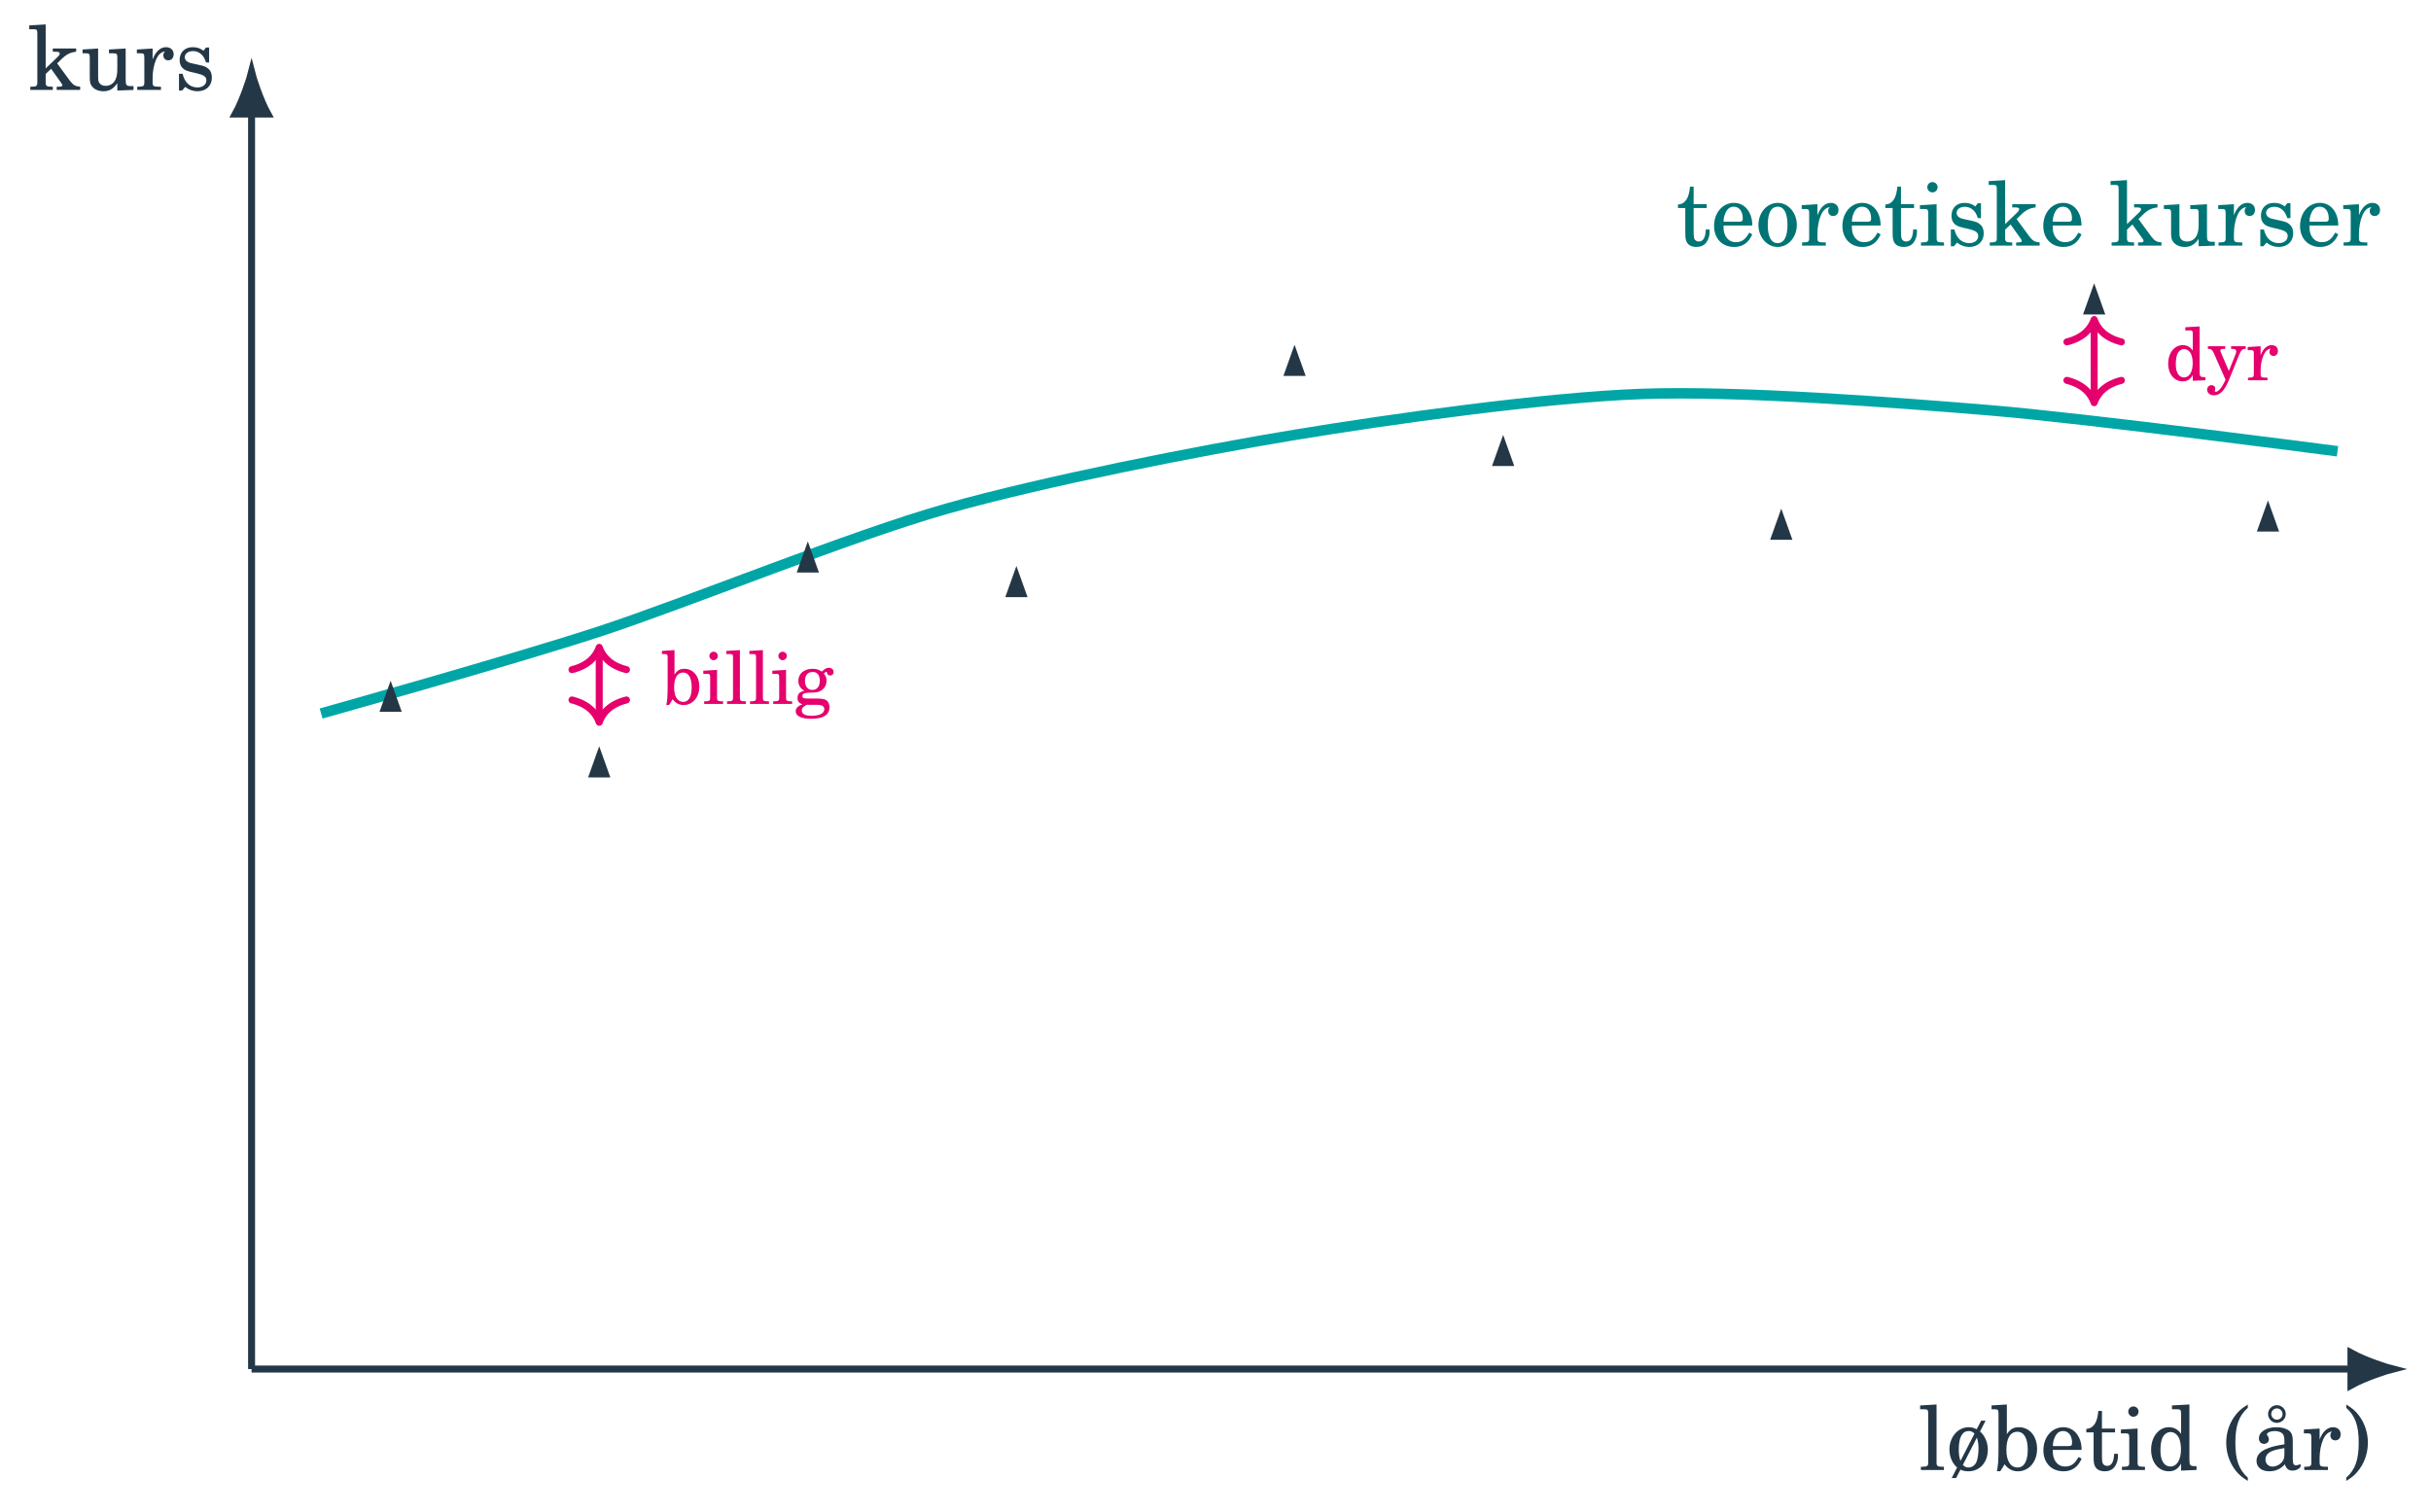
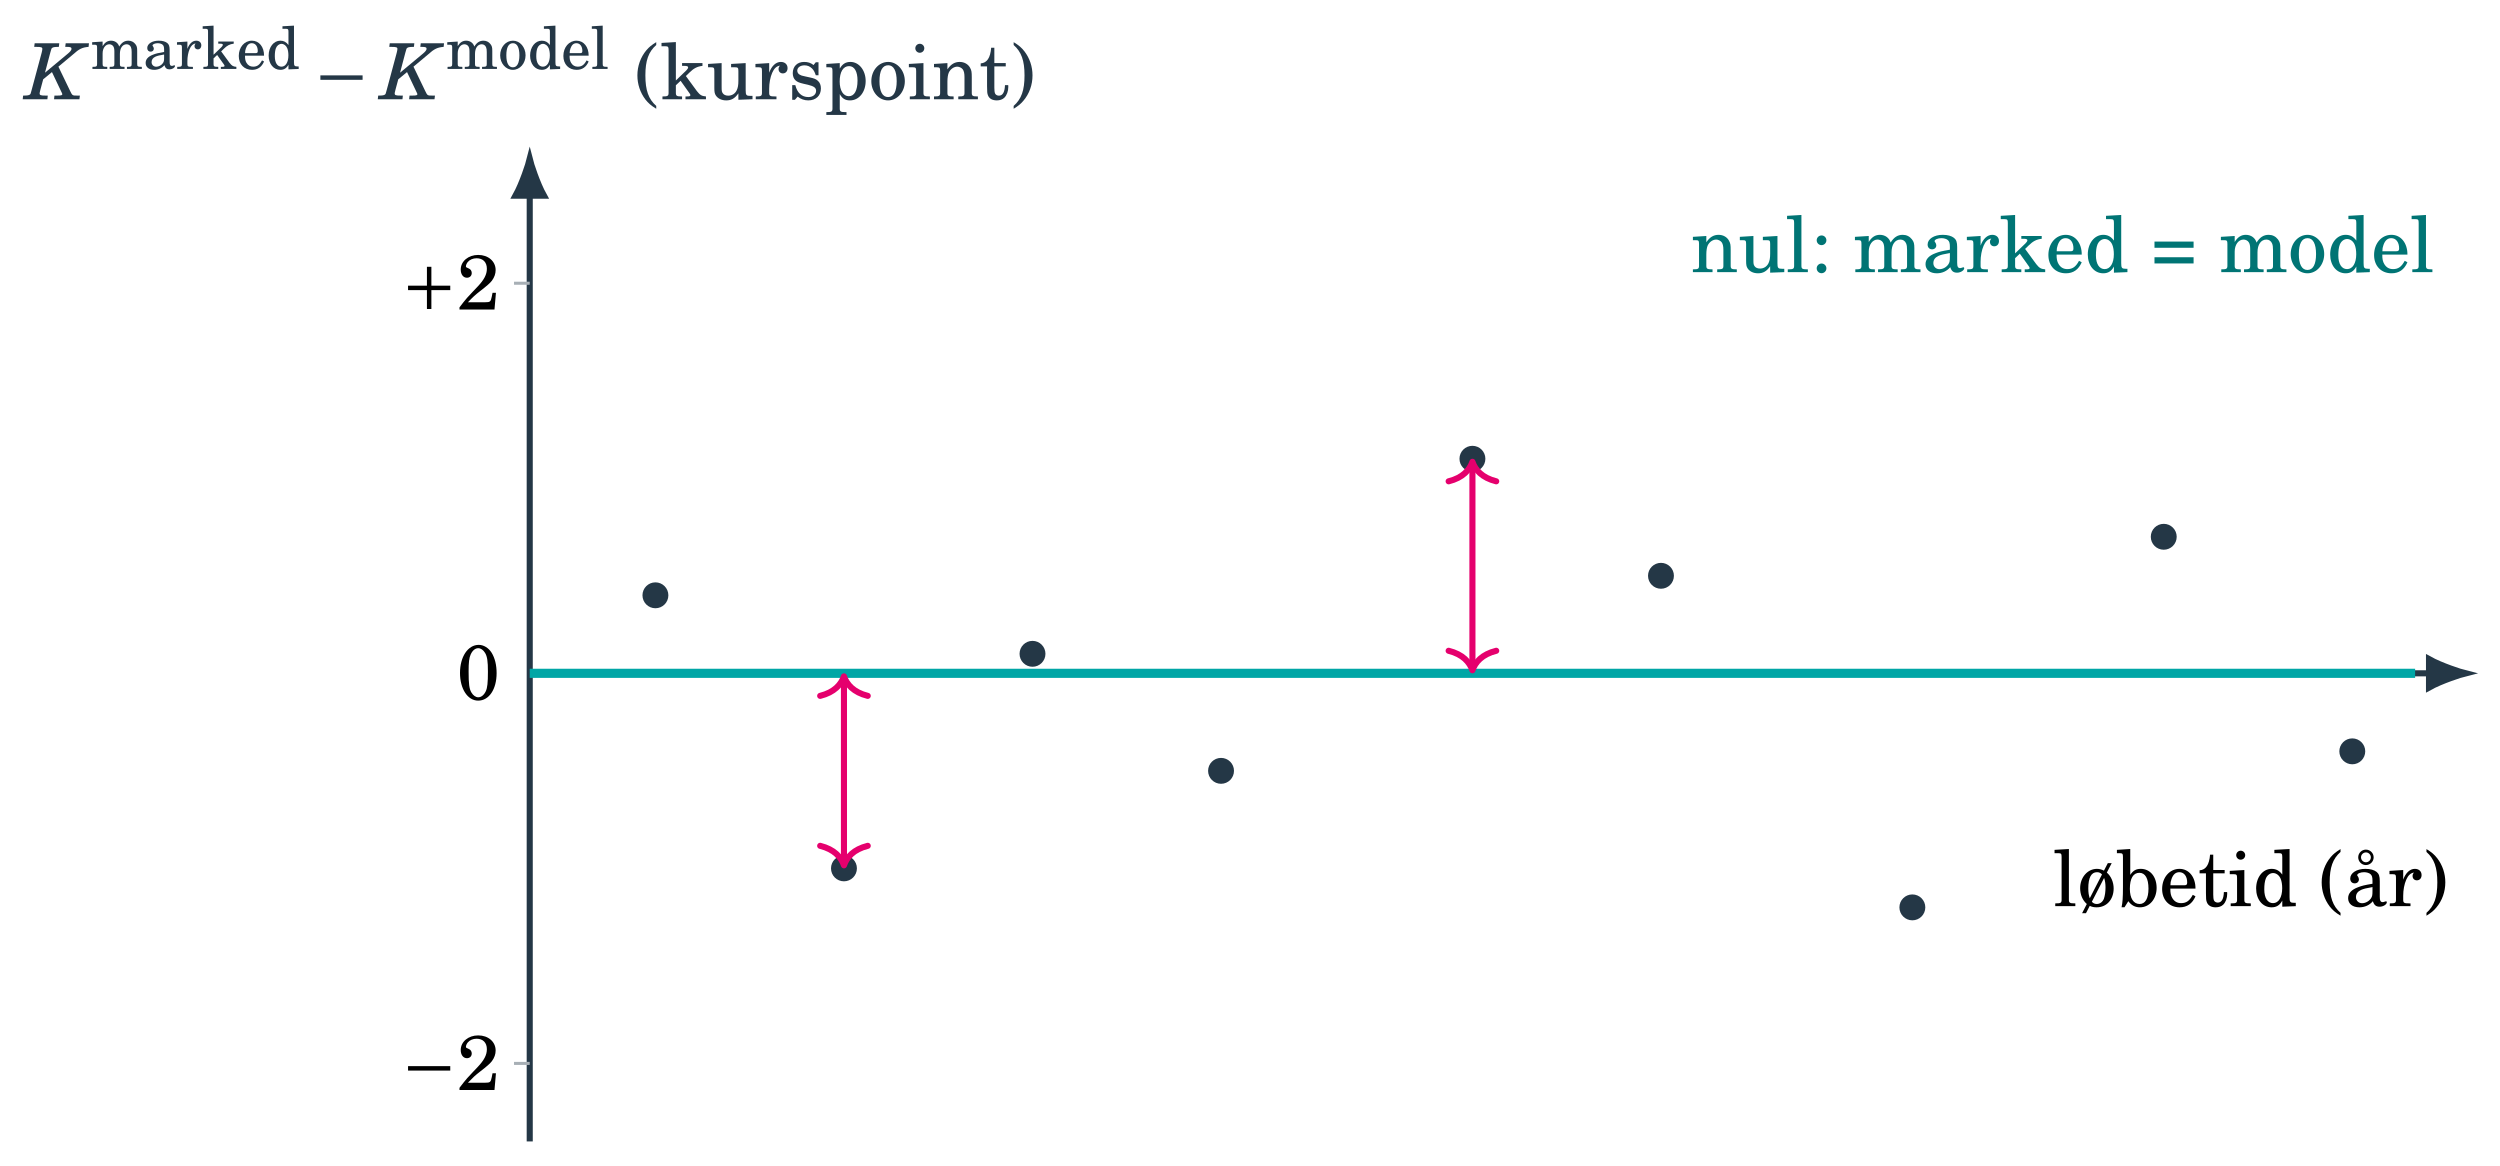
- <svg xmlns="http://www.w3.org/2000/svg" xmlns:xlink="http://www.w3.org/1999/xlink" version="1.1" width="277.5" height="172.5" viewBox="0 0 277.5 172.5">
+ <svg xmlns="http://www.w3.org/2000/svg" xmlns:xlink="http://www.w3.org/1999/xlink" version="1.1" width="327" height="152.5" viewBox="0 0 327 152.5">
  <defs>
    <clipPath id="clip_1">
-       <path transform="matrix(1,0,0,-1,-188.5,721.5)" d="M188.5 549H466V721.5H188.5Z" />
+       <path transform="matrix(1,0,0,-1,-164,735)" d="M164 582.5H491V735H164Z" />
    </clipPath>
    <clipPath id="clip_2">
-       <path transform="matrix(1,0,0,-1,-188.5,721.5)" d="M0 0H612V792H0Z" />
+       <path transform="matrix(1,0,0,-1,-164,735)" d="M0 0H612V792H0Z" />
    </clipPath>
-     <path id="font_3_36" d="M.204 .737 .019 .726V.683H.068C.104 .683 .11 .676 .11 .633V.123 .083C.11 .043 .099 .036 .035 .036H.028V0H.287V.036H.28C.215 .036 .204 .043 .204 .083V.123 .737Z" />
-     <path id="font_3_50" d="M.341 .458C.31 .474 .282 .481 .25 .481 .13 .481 .034 .371 .034 .232 .034 .149 .065 .076 .12 .028L.059-.091H.109L.158 .004C.183-.009 .213-.015 .247-.015 .375-.015 .466 .085 .466 .228 .466 .309 .433 .386 .378 .433L.441 .555H.391L.341 .458M.158 .102C.145 .138 .139 .176 .139 .229 .139 .367 .177 .438 .251 .438 .277 .438 .296 .43 .316 .409L.158 .102M.343 .364C.355 .329 .361 .289 .361 .242 .361 .188 .354 .136 .341 .098 .326 .056 .29 .028 .249 .028 .223 .028 .202 .037 .185 .057L.343 .364Z" />
-     <path id="font_3_26" d="M.18 .737 .008 .726V.683H.043C.08 .683 .086 .676 .086 .633V.244C.086 .11 .081 .045 .068-.014H.106L.155 .064C.196 .01 .243-.015 .305-.015 .428-.015 .52 .092 .52 .236 .52 .38 .436 .481 .316 .481 .255 .481 .218 .46 .18 .403V.737M.298 .43C.373 .43 .415 .357 .415 .226 .415 .1 .374 .028 .301 .028 .222 .028 .175 .101 .175 .224 .175 .357 .218 .43 .298 .43Z" />
-     <path id="font_3_29" d="M.465 .226C.466 .375 .381 .481 .259 .481 .131 .481 .035 .37 .035 .221 .035 .08 .126-.015 .261-.015 .356-.015 .424 .032 .465 .127L.43 .146C.389 .069 .347 .039 .28 .039 .229 .039 .192 .061 .166 .105 .148 .135 .14 .17 .141 .226H.465M.142 .269C.142 .3 .146 .322 .156 .35 .177 .409 .209 .438 .257 .438 .318 .438 .358 .385 .358 .306 .358 .277 .349 .269 .317 .269H.142Z" />
-     <path id="font_3_43" d="M.194 .466V.664H.153C.143 .534 .099 .468 .018 .462V.423H.1V.168C.1 .098 .102 .073 .112 .05 .128 .008 .168-.015 .226-.015 .265-.015 .299-.003 .322 .019 .355 .051 .374 .104 .374 .159 .374 .165 .374 .172 .373 .182H.331C.328 .092 .302 .046 .253 .046 .23 .046 .21 .058 .203 .075 .197 .089 .194 .114 .194 .15V.423H.341V.466H.194Z" />
-     <path id="font_3_33" d="M.206 .466 .018 .455V.412H.069C.106 .412 .112 .405 .112 .362V.123 .083C.112 .043 .101 .036 .037 .036H.03V0H.289V.036H.282C.217 .036 .206 .043 .206 .083V.123 .466M.159 .715C.127 .715 .101 .689 .101 .657 .101 .626 .127 .599 .158 .599 .191 .599 .217 .625 .217 .657 .217 .689 .191 .715 .159 .715Z" />
-     <path id="font_3_28" d="M.38-.007 .554 0V.043H.536C.482 .043 .474 .053 .474 .116V.737L.278 .726V.683H.337C.373 .683 .38 .676 .38 .633V.407C.343 .458 .3 .481 .242 .481 .129 .481 .043 .372 .043 .228 .043 .086 .126-.015 .242-.015 .305-.015 .348 .012 .38 .072V-.007M.262 .427C.303 .427 .342 .397 .36 .351 .372 .321 .379 .279 .379 .231 .379 .115 .333 .039 .261 .039 .191 .039 .148 .105 .148 .216 .148 .275 .154 .32 .167 .354 .184 .398 .221 .427 .262 .427Z" />
-     <path id="font_3_71" d="M.279 .736C.219 .699 .187 .673 .153 .633 .077 .543 .036 .428 .036 .307 .036 .193 .072 .086 .139-.003 .177-.051 .211-.081 .279-.123V-.086C.179 .002 .139 .115 .139 .307 .139 .499 .179 .611 .279 .699V.736Z" />
+     <path id="font_3_20" d="M.204 .737 .019 .726V.683H.068C.104 .683 .11 .676 .11 .633V.123 .083C.11 .043 .099 .036 .035 .036H.028V0H.287V.036H.28C.215 .036 .204 .043 .204 .083V.123 .737Z" />
+     <path id="font_3_31" d="M.341 .458C.31 .474 .282 .481 .25 .481 .13 .481 .034 .371 .034 .232 .034 .149 .065 .076 .12 .028L.059-.091H.109L.158 .004C.183-.009 .213-.015 .247-.015 .375-.015 .466 .085 .466 .228 .466 .309 .433 .386 .378 .433L.441 .555H.391L.341 .458M.158 .102C.145 .138 .139 .176 .139 .229 .139 .367 .177 .438 .251 .438 .277 .438 .296 .43 .316 .409L.158 .102M.343 .364C.355 .329 .361 .289 .361 .242 .361 .188 .354 .136 .341 .098 .326 .056 .29 .028 .249 .028 .223 .028 .202 .037 .185 .057L.343 .364Z" />
+     <path id="font_3_10" d="M.18 .737 .008 .726V.683H.043C.08 .683 .086 .676 .086 .633V.244C.086 .11 .081 .045 .068-.014H.106L.155 .064C.196 .01 .243-.015 .305-.015 .428-.015 .52 .092 .52 .236 .52 .38 .436 .481 .316 .481 .255 .481 .218 .46 .18 .403V.737M.298 .43C.373 .43 .415 .357 .415 .226 .415 .1 .374 .028 .301 .028 .222 .028 .175 .101 .175 .224 .175 .357 .218 .43 .298 .43Z" />
+     <path id="font_3_13" d="M.465 .226C.466 .375 .381 .481 .259 .481 .131 .481 .035 .37 .035 .221 .035 .08 .126-.015 .261-.015 .356-.015 .424 .032 .465 .127L.43 .146C.389 .069 .347 .039 .28 .039 .229 .039 .192 .061 .166 .105 .148 .135 .14 .17 .141 .226H.465M.142 .269C.142 .3 .146 .322 .156 .35 .177 .409 .209 .438 .257 .438 .318 .438 .358 .385 .358 .306 .358 .277 .349 .269 .317 .269H.142Z" />
+     <path id="font_3_27" d="M.194 .466V.664H.153C.143 .534 .099 .468 .018 .462V.423H.1V.168C.1 .098 .102 .073 .112 .05 .128 .008 .168-.015 .226-.015 .265-.015 .299-.003 .322 .019 .355 .051 .374 .104 .374 .159 .374 .165 .374 .172 .373 .182H.331C.328 .092 .302 .046 .253 .046 .23 .046 .21 .058 .203 .075 .197 .089 .194 .114 .194 .15V.423H.341V.466H.194Z" />
+     <path id="font_3_17" d="M.206 .466 .018 .455V.412H.069C.106 .412 .112 .405 .112 .362V.123 .083C.112 .043 .101 .036 .037 .036H.03V0H.289V.036H.282C.217 .036 .206 .043 .206 .083V.123 .466M.159 .715C.127 .715 .101 .689 .101 .657 .101 .626 .127 .599 .158 .599 .191 .599 .217 .625 .217 .657 .217 .689 .191 .715 .159 .715Z" />
+     <path id="font_3_12" d="M.38-.007 .554 0V.043H.536C.482 .043 .474 .053 .474 .116V.737L.278 .726V.683H.337C.373 .683 .38 .676 .38 .633V.407C.343 .458 .3 .481 .242 .481 .129 .481 .043 .372 .043 .228 .043 .086 .126-.015 .242-.015 .305-.015 .348 .012 .38 .072V-.007M.262 .427C.303 .427 .342 .397 .36 .351 .372 .321 .379 .279 .379 .231 .379 .115 .333 .039 .261 .039 .191 .039 .148 .105 .148 .216 .148 .275 .154 .32 .167 .354 .184 .398 .221 .427 .262 .427Z" />
+     <path id="font_3_47" d="M.279 .736C.219 .699 .187 .673 .153 .633 .077 .543 .036 .428 .036 .307 .036 .193 .072 .086 .139-.003 .177-.051 .211-.081 .279-.123V-.086C.179 .002 .139 .115 .139 .307 .139 .499 .179 .611 .279 .699V.736Z" />
    <path id="font_3_1" d="M.452 .322C.452 .385 .441 .417 .412 .441 .379 .467 .33 .481 .266 .481 .154 .481 .071 .428 .071 .356 .071 .318 .094 .294 .129 .294 .16 .294 .183 .315 .183 .345 .183 .358 .178 .372 .168 .386 .162 .393 .161 .396 .161 .399 .161 .42 .202 .438 .25 .438 .281 .438 .316 .428 .332 .413 .351 .397 .358 .373 .358 .328V.289C.253 .271 .221 .263 .172 .244 .086 .212 .044 .165 .044 .102 .044 .031 .101-.015 .189-.015 .258-.015 .32 .013 .363 .064 .379 .013 .404-.007 .451-.007 .496-.007 .543 .022 .543 .051 .543 .058 .538 .063 .533 .063 .529 .063 .525 .062 .518 .059 .502 .053 .498 .052 .49 .052 .462 .052 .452 .071 .452 .121V.322M.358 .2C.358 .14 .355 .126 .338 .1 .313 .063 .267 .038 .224 .038 .179 .038 .145 .071 .145 .116 .145 .158 .166 .188 .21 .209 .241 .223 .28 .233 .358 .246V.2M.273 .729C.219 .729 .174 .684 .174 .63 .174 .575 .219 .53 .272 .53 .328 .53 .373 .574 .373 .63 .373 .684 .328 .729 .273 .729M.274 .693C.308 .693 .337 .664 .337 .63 .337 .594 .309 .566 .273 .566 .239 .566 .21 .595 .21 .63 .21 .664 .239 .693 .274 .693Z" />
-     <path id="font_3_41" d="M.198 .466 .021 .455V.412H.062C.099 .412 .105 .405 .105 .362V.123 .083C.105 .043 .094 .036 .029 .036H.025V0H.292V.036H.273C.209 .036 .198 .043 .198 .083V.123 .133C.198 .208 .212 .284 .237 .341 .261 .397 .295 .428 .337 .433 .323 .417 .319 .407 .319 .388 .319 .356 .342 .333 .374 .333 .41 .333 .435 .36 .435 .401 .435 .449 .401 .481 .348 .481 .285 .481 .23 .43 .198 .342V.466Z" />
-     <path id="font_3_72" d="M.054-.123C.114-.086 .146-.06 .18-.019 .256 .07 .297 .186 .297 .307 .297 .421 .261 .528 .194 .616 .156 .665 .122 .695 .054 .736V.699C.154 .611 .194 .499 .194 .307 .194 .114 .154 .002 .054-.086V-.123Z" />
-     <path id="font_3_35" d="M.199 .242V.737L.014 .726V.683H.062C.099 .683 .105 .676 .105 .633V.123 .083C.105 .043 .094 .036 .03 .036H.026V0H.279V.036H.275C.21 .036 .199 .043 .199 .083V.123 .18L.26 .238 .379 .071C.383 .064 .386 .058 .386 .053 .386 .04 .375 .036 .342 .036H.323V0H.587V.036C.531 .041 .511 .053 .47 .105L.328 .299 .373 .343C.431 .4 .474 .422 .542 .43V.466H.279V.43H.31C.342 .43 .357 .424 .357 .411 .357 .4 .35 .388 .334 .372L.199 .242Z" />
-     <path id="font_3_44" d="M.412-.007 .594 0V.043H.569C.514 .043 .506 .052 .506 .116V.466L.318 .455V.412H.369C.406 .412 .412 .405 .412 .362V.239C.412 .182 .406 .149 .391 .116 .37 .072 .33 .046 .281 .046 .25 .046 .224 .057 .211 .077 .198 .096 .196 .106 .196 .161V.466L.021 .455V.412H.059C.096 .412 .102 .405 .102 .362V.146C.102 .095 .106 .072 .121 .049 .148 .008 .196-.015 .256-.015 .322-.015 .368 .012 .412 .076V-.007Z" />
-     <path id="font_3_42" d="M.39 .477H.355L.326 .441C.29 .469 .254 .481 .204 .481 .116 .481 .058 .423 .058 .336 .058 .297 .071 .264 .093 .244 .116 .223 .139 .213 .199 .199L.252 .187C.331 .168 .359 .148 .359 .108 .359 .061 .318 .028 .259 .028 .175 .028 .115 .082 .091 .182H.051V-.007H.086L.121 .034C.162 .001 .208-.015 .258-.015 .356-.015 .421 .046 .421 .139 .421 .183 .407 .217 .379 .24 .355 .261 .335 .269 .274 .282L.224 .293C.169 .305 .169 .305 .151 .315 .129 .325 .116 .346 .116 .368 .116 .408 .154 .437 .209 .437 .247 .437 .278 .424 .306 .397 .328 .375 .339 .355 .355 .309H.39V.477Z" />
-     <path id="font_3_39" d="M.252 .481C.13 .481 .034 .372 .034 .232 .034 .095 .13-.015 .25-.015 .37-.015 .466 .095 .466 .233 .466 .37 .37 .481 .252 .481M.252 .438C.322 .438 .361 .365 .361 .233 .361 .1 .322 .028 .25 .028 .178 .028 .139 .1 .139 .232 .139 .368 .177 .438 .252 .438Z" />
-     <path id="font_3_31" d="M.196 .074C.141 .075 .138 .076 .126 .083 .119 .087 .114 .098 .114 .109 .114 .139 .141 .152 .208 .154 .303 .156 .318 .158 .351 .173 .411 .2 .445 .252 .445 .318 .445 .358 .436 .383 .408 .416 .425 .434 .434 .44 .442 .44 .447 .44 .45 .437 .452 .426 .456 .402 .472 .389 .497 .389 .522 .389 .542 .41 .542 .437 .542 .471 .515 .495 .476 .495 .444 .495 .426 .485 .38 .443 .338 .471 .306 .481 .256 .481 .137 .481 .059 .415 .059 .315 .059 .256 .091 .205 .143 .181 .076 .166 .048 .136 .048 .081 .048 .037 .068 .011 .115-.005 .053-.027 .023-.059 .023-.1 .023-.166 .1-.203 .234-.203 .401-.203 .485-.15 .485-.045 .485 .005 .462 .045 .425 .06 .399 .07 .367 .074 .298 .074H.196M.255 .438C.318 .438 .353 .394 .353 .317 .353 .239 .315 .192 .251 .192 .189 .192 .15 .239 .15 .314 .15 .393 .188 .438 .255 .438M.246-.012C.329-.012 .335-.012 .35-.014 .39-.018 .415-.04 .415-.072 .415-.129 .35-.162 .238-.162 .154-.162 .106-.137 .106-.092 .106-.059 .124-.037 .172-.012H.246Z" />
-     <path id="font_3_48" d="M.3 .127 .19 .384C.186 .393 .184 .4 .184 .405 .184 .423 .196 .43 .23 .43H.251V.466H.013V.43H.024C.056 .43 .074 .416 .092 .376L.255 .007 .238-.028C.202-.104 .155-.157 .123-.157 .114-.157 .107-.153 .107-.147 .107-.145 .108-.142 .109-.138 .112-.129 .114-.12 .114-.112 .114-.086 .092-.067 .063-.067 .028-.067 .003-.093 .003-.129 .003-.173 .042-.206 .094-.206 .147-.206 .192-.18 .232-.126 .263-.084 .283-.044 .327 .067L.441 .349C.466 .41 .487 .43 .525 .43H.531V.466H.331V.43H.347C.385 .43 .401 .419 .401 .393 .401 .383 .398 .37 .391 .353L.3 .127Z" />
+     <path id="font_3_25" d="M.198 .466 .021 .455V.412H.062C.099 .412 .105 .405 .105 .362V.123 .083C.105 .043 .094 .036 .029 .036H.025V0H.292V.036H.273C.209 .036 .198 .043 .198 .083V.123 .133C.198 .208 .212 .284 .237 .341 .261 .397 .295 .428 .337 .433 .323 .417 .319 .407 .319 .388 .319 .356 .342 .333 .374 .333 .41 .333 .435 .36 .435 .401 .435 .449 .401 .481 .348 .481 .285 .481 .23 .43 .198 .342V.466Z" />
+     <path id="font_3_48" d="M.054-.123C.114-.086 .146-.06 .18-.019 .256 .07 .297 .186 .297 .307 .297 .421 .261 .528 .194 .616 .156 .665 .122 .695 .054 .736V.699C.154 .611 .194 .499 .194 .307 .194 .114 .154 .002 .054-.086V-.123Z" />
+     <path id="font_4_4" d="M.247 .342 .315 .599C.33 .654 .33 .654 .339 .661 .349 .671 .373 .675 .422 .675H.426L.431 .722H.114L.108 .675H.134C.199 .675 .213 .67 .213 .648 .213 .64 .209 .619 .204 .599L.076 .123C.062 .069 .061 .068 .053 .061 .042 .051 .019 .047-.03 .047H-.035L-.04 0H.278L.283 .047H.257C.192 .047 .178 .052 .178 .074 .178 .082 .178 .082 .188 .123L.224 .257 .337 .35 .454 .104C.47 .071 .47 .071 .47 .065 .47 .051 .455 .047 .402 .047H.369L.364 0H.691L.697 .047H.666C.6 .047 .6 .047 .572 .105L.42 .42 .608 .577C.687 .649 .729 .669 .809 .675L.814 .722H.514L.508 .675H.53C.575 .675 .589 .669 .589 .65 .589 .633 .573 .613 .535 .582L.247 .342Z" />
+     <path id="font_3_21" d="M.201 .466 .023 .455V.412H.064C.101 .412 .107 .405 .107 .362V.123 .084C.107 .043 .096 .036 .032 .036H.028V0H.28V.036H.276C.212 .036 .201 .043 .201 .084V.123 .265C.201 .354 .25 .42 .315 .42 .341 .42 .369 .406 .381 .387 .395 .368 .401 .339 .401 .298V.123 .083C.401 .043 .39 .036 .325 .036H.321V0H.574V.036H.57C.506 .036 .495 .043 .495 .083V.123 .256C.495 .356 .54 .42 .61 .42 .643 .42 .67 .401 .683 .37 .692 .348 .695 .326 .695 .287V.123 .083C.695 .043 .684 .036 .619 .036H.615V0H.868V.036H.864C.8 .036 .789 .043 .789 .084V.123 .307C.789 .369 .783 .39 .757 .424 .728 .461 .687 .481 .639 .481 .574 .481 .526 .45 .483 .381 .466 .441 .412 .481 .345 .481 .285 .481 .24 .452 .201 .389V.466Z" />
+     <path id="font_3_9" d="M.452 .322C.452 .385 .441 .417 .412 .441 .379 .467 .33 .481 .266 .481 .154 .481 .071 .428 .071 .356 .071 .318 .094 .294 .129 .294 .16 .294 .183 .315 .183 .345 .183 .358 .178 .372 .168 .386 .162 .393 .161 .396 .161 .399 .161 .42 .202 .438 .25 .438 .281 .438 .316 .428 .332 .413 .351 .397 .358 .373 .358 .328V.289C.253 .271 .221 .263 .172 .244 .086 .212 .044 .165 .044 .102 .044 .031 .101-.015 .189-.015 .258-.015 .32 .013 .363 .064 .379 .013 .404-.007 .451-.007 .496-.007 .543 .022 .543 .051 .543 .058 .538 .063 .533 .063 .529 .063 .525 .062 .518 .059 .502 .053 .498 .052 .49 .052 .462 .052 .452 .071 .452 .121V.322M.358 .2C.358 .14 .355 .126 .338 .1 .313 .063 .267 .038 .224 .038 .179 .038 .145 .071 .145 .116 .145 .158 .166 .188 .21 .209 .241 .223 .28 .233 .358 .246V.2Z" />
+     <path id="font_3_19" d="M.199 .242V.737L.014 .726V.683H.062C.099 .683 .105 .676 .105 .633V.123 .083C.105 .043 .094 .036 .03 .036H.026V0H.279V.036H.275C.21 .036 .199 .043 .199 .083V.123 .18L.26 .238 .379 .071C.383 .064 .386 .058 .386 .053 .386 .04 .375 .036 .342 .036H.323V0H.587V.036C.531 .041 .511 .053 .47 .105L.328 .299 .373 .343C.431 .4 .474 .422 .542 .43V.466H.279V.43H.31C.342 .43 .357 .424 .357 .411 .357 .4 .35 .388 .334 .372L.199 .242Z" />
+     <path id="font_5_1" d="M.635 .253V.311H.085V.253H.635Z" />
+     <path id="font_3_23" d="M.252 .481C.13 .481 .034 .372 .034 .232 .034 .095 .13-.015 .25-.015 .37-.015 .466 .095 .466 .233 .466 .37 .37 .481 .252 .481M.252 .438C.322 .438 .361 .365 .361 .233 .361 .1 .322 .028 .25 .028 .178 .028 .139 .1 .139 .232 .139 .368 .177 .438 .252 .438Z" />
+     <path id="font_3_28" d="M.412-.007 .594 0V.043H.569C.514 .043 .506 .052 .506 .116V.466L.318 .455V.412H.369C.406 .412 .412 .405 .412 .362V.239C.412 .182 .406 .149 .391 .116 .37 .072 .33 .046 .281 .046 .25 .046 .224 .057 .211 .077 .198 .096 .196 .106 .196 .161V.466L.021 .455V.412H.059C.096 .412 .102 .405 .102 .362V.146C.102 .095 .106 .072 .121 .049 .148 .008 .196-.015 .256-.015 .322-.015 .368 .012 .412 .076V-.007Z" />
+     <path id="font_3_26" d="M.39 .477H.355L.326 .441C.29 .469 .254 .481 .204 .481 .116 .481 .058 .423 .058 .336 .058 .297 .071 .264 .093 .244 .116 .223 .139 .213 .199 .199L.252 .187C.331 .168 .359 .148 .359 .108 .359 .061 .318 .028 .259 .028 .175 .028 .115 .082 .091 .182H.051V-.007H.086L.121 .034C.162 .001 .208-.015 .258-.015 .356-.015 .421 .046 .421 .139 .421 .183 .407 .217 .379 .24 .355 .261 .335 .269 .274 .282L.224 .293C.169 .305 .169 .305 .151 .315 .129 .325 .116 .346 .116 .368 .116 .408 .154 .437 .209 .437 .247 .437 .278 .424 .306 .397 .328 .375 .339 .355 .355 .309H.39V.477Z" />
+     <path id="font_3_24" d="M.201 .466 .028 .455V.412H.064C.101 .412 .107 .405 .107 .362V-.079-.119C.107-.159 .096-.166 .032-.166H.028V-.202H.288V-.166H.277C.212-.166 .201-.159 .201-.119V-.079 .066C.234 .008 .272-.015 .333-.015 .449-.015 .535 .092 .535 .235 .535 .373 .449 .481 .339 .481 .277 .481 .236 .455 .201 .395V.466M.321 .427C.39 .427 .43 .358 .43 .241 .43 .112 .389 .039 .318 .039 .247 .039 .2 .113 .2 .228 .2 .352 .245 .427 .321 .427Z" />
+     <path id="font_3_22" d="M.2 .466 .027 .455V.412H.063C.1 .412 .106 .405 .106 .362V.123 .083C.106 .043 .095 .036 .031 .036H.027V0H.28V.036H.276C.211 .036 .2 .043 .2 .083V.123 .227C.2 .276 .207 .321 .218 .344 .239 .389 .284 .42 .327 .42 .353 .42 .383 .405 .398 .385 .413 .364 .42 .333 .42 .285V.123 .083C.42 .043 .409 .036 .344 .036H.34V0H.593V.036H.589C.525 .036 .514 .043 .514 .083V.123 .28C.514 .352 .511 .37 .493 .404 .468 .452 .417 .481 .358 .481 .294 .481 .244 .451 .2 .385V.466Z" />
+     <path id="font_3_41" d="M.284 .704C.144 .704 .042 .551 .042 .342 .042 .136 .141-.015 .276-.015 .416-.015 .514 .131 .514 .339 .514 .445 .492 .533 .45 .602 .411 .665 .347 .704 .284 .704M.277 .661C.31 .661 .342 .639 .366 .599 .393 .553 .402 .494 .402 .357 .402 .217 .395 .151 .375 .107 .352 .058 .316 .028 .278 .028 .245 .028 .213 .05 .189 .09 .161 .137 .153 .2 .153 .363 .153 .479 .16 .538 .18 .581 .203 .632 .239 .661 .277 .661Z" />
+     <path id="font_5_2" d="M.085 .311V.253H.331V.007H.389V.253H.635V.311H.389V.557H.331V.311H.085Z" />
+     <path id="font_3_33" d="M.505 .216H.461L.451 .165C.438 .101 .43 .094 .368 .094H.144C.213 .166 .236 .187 .3 .237 .391 .307 .43 .342 .453 .372 .485 .416 .501 .461 .501 .509 .501 .622 .406 .704 .276 .704 .149 .704 .051 .622 .051 .516 .051 .453 .083 .41 .131 .41 .168 .41 .193 .435 .193 .471 .193 .496 .179 .519 .157 .528 .12 .544 .118 .545 .118 .558 .118 .573 .128 .596 .142 .613 .167 .643 .209 .661 .256 .661 .338 .661 .388 .61 .388 .526 .388 .452 .353 .385 .27 .297L.211 .235C.176 .198 .15 .17 .133 .151 .097 .109 .079 .086 .035 .028V0H.486L.505 .216Z" />
+     <path id="font_3_43" d="M.149 .111C.114 .111 .086 .083 .086 .049 .086 .014 .114-.014 .148-.014 .183-.014 .211 .014 .211 .049 .211 .083 .183 .111 .149 .111M.149 .473C.114 .473 .086 .445 .086 .411 .086 .376 .114 .348 .148 .348 .183 .348 .211 .376 .211 .411 .211 .445 .183 .473 .149 .473Z" />
+     <path id="font_3_49" d="M.051 .112H.555V.192H.051V.112M.051 .314H.555V.394H.051V.314Z" />
  </defs>
  <g clip-path="url(#clip_1)">
    <g clip-path="url(#clip_2)">
-       <path transform="matrix(1,0,0,-1,28.717,156.286)" stroke-width=".797" stroke-linecap="butt" stroke-miterlimit="10" stroke-linejoin="miter" fill="none" stroke="#243746" d="M0 0H239.645" />
-       <path transform="matrix(1,0,0,-1,268.3616,156.286)" d="M4.762 0C4.177 .145 1.606 .965 0 1.857V-1.857C1.606-.965 4.177-.145 4.762 0Z" fill="#243746" />
-       <path transform="matrix(1,0,0,-1,268.3616,156.286)" stroke-width=".797" stroke-linecap="butt" stroke-miterlimit="10" stroke-linejoin="miter" fill="none" stroke="#243746" d="M4.762 0C4.177 .145 1.606 .965 0 1.857V-1.857C1.606-.965 4.177-.145 4.762 0Z" />
-       <use data-text="l" xlink:href="#font_3_36" transform="matrix(10.1454,0,0,-10.1454,218.989,167.807)" fill="#243746" />
-       <use data-text="ø" xlink:href="#font_3_50" transform="matrix(10.1454,0,0,-10.1454,222.1848,167.807)" fill="#243746" />
-       <use data-text="b" xlink:href="#font_3_26" transform="matrix(10.1454,0,0,-10.1454,227.2575,167.807)" fill="#243746" />
-       <use data-text="e" xlink:href="#font_3_29" transform="matrix(10.1454,0,0,-10.1454,232.8983,167.807)" fill="#243746" />
-       <use data-text="t" xlink:href="#font_3_43" transform="matrix(10.1454,0,0,-10.1454,237.971,167.807)" fill="#243746" />
-       <use data-text="i" xlink:href="#font_3_33" transform="matrix(10.1454,0,0,-10.1454,241.9176,167.807)" fill="#243746" />
-       <use data-text="d" xlink:href="#font_3_28" transform="matrix(10.1454,0,0,-10.1454,245.1134,167.807)" fill="#243746" />
-       <use data-text="(" xlink:href="#font_3_71" transform="matrix(10.1454,0,0,-10.1454,253.7573,167.807)" fill="#243746" />
-       <use data-text="å" xlink:href="#font_3_1" transform="matrix(10.1454,0,0,-10.1454,257.1357,167.807)" fill="#243746" />
-       <use data-text="r" xlink:href="#font_3_41" transform="matrix(10.1454,0,0,-10.1454,262.7766,167.807)" fill="#243746" />
-       <use data-text=")" xlink:href="#font_3_72" transform="matrix(10.1454,0,0,-10.1454,267.2811,167.807)" fill="#243746" />
-       <path transform="matrix(1,0,0,-1,28.717,156.286)" stroke-width=".797" stroke-linecap="butt" stroke-miterlimit="10" stroke-linejoin="miter" fill="none" stroke="#243746" d="M0 0V143.267" />
-       <path transform="matrix(0,-1,-1,-0,28.717,13.01886)" d="M4.762 0C4.177 .145 1.606 .965 0 1.857V-1.857C1.606-.965 4.177-.145 4.762 0Z" fill="#243746" />
-       <path transform="matrix(0,-1,-1,-0,28.717,13.01886)" stroke-width=".797" stroke-linecap="butt" stroke-miterlimit="10" stroke-linejoin="miter" fill="none" stroke="#243746" d="M4.762 0C4.177 .145 1.606 .965 0 1.857V-1.857C1.606-.965 4.177-.145 4.762 0Z" />
-       <use data-text="k" xlink:href="#font_3_35" transform="matrix(10.1454,0,0,-10.1454,3.195999,10.26599)" fill="#243746" />
-       <use data-text="u" xlink:href="#font_3_44" transform="matrix(10.1454,0,0,-10.1454,9.212219,10.26599)" fill="#243746" />
-       <use data-text="r" xlink:href="#font_3_41" transform="matrix(10.1454,0,0,-10.1454,15.41106,10.26599)" fill="#243746" />
-       <use data-text="s" xlink:href="#font_3_42" transform="matrix(10.1454,0,0,-10.1454,19.91562,10.26599)" fill="#243746" />
-       <path transform="matrix(1,0,0,-1,28.717,156.286)" stroke-width="1.196" stroke-linecap="butt" stroke-miterlimit="10" stroke-linejoin="miter" fill="none" stroke="#00a6a6" d="M7.937 74.836C7.937 74.836 29.774 80.946 39.685 84.19 49.597 87.435 68.358 95.107 79.371 98.222 90.383 101.337 108.044 104.824 119.056 106.641 130.069 108.458 147.729 110.929 158.741 111.318 169.754 111.708 187.414 110.356 198.427 109.448 209.439 108.539 238.112 104.77 238.112 104.77" />
-       <use data-text="t" xlink:href="#font_3_43" transform="matrix(10.1454,0,0,-10.1454,191.361,28.039)" fill="#007474" />
-       <use data-text="e" xlink:href="#font_3_29" transform="matrix(10.1454,0,0,-10.1454,195.3076,28.039)" fill="#007474" />
-       <use data-text="o" xlink:href="#font_3_39" transform="matrix(10.1454,0,0,-10.1454,200.3802,28.039)" fill="#007474" />
-       <use data-text="r" xlink:href="#font_3_41" transform="matrix(10.1454,0,0,-10.1454,205.4529,28.039)" fill="#007474" />
-       <use data-text="e" xlink:href="#font_3_29" transform="matrix(10.1454,0,0,-10.1454,209.9575,28.039)" fill="#007474" />
-       <use data-text="t" xlink:href="#font_3_43" transform="matrix(10.1454,0,0,-10.1454,215.0302,28.039)" fill="#007474" />
-       <use data-text="i" xlink:href="#font_3_33" transform="matrix(10.1454,0,0,-10.1454,218.9768,28.039)" fill="#007474" />
-       <use data-text="s" xlink:href="#font_3_42" transform="matrix(10.1454,0,0,-10.1454,222.1726,28.039)" fill="#007474" />
-       <use data-text="k" xlink:href="#font_3_35" transform="matrix(10.1454,0,0,-10.1454,226.8699,28.039)" fill="#007474" />
-       <use data-text="e" xlink:href="#font_3_29" transform="matrix(10.1454,0,0,-10.1454,232.8861,28.039)" fill="#007474" />
-       <use data-text="k" xlink:href="#font_3_35" transform="matrix(10.1454,0,0,-10.1454,240.7792,28.039)" fill="#007474" />
-       <use data-text="u" xlink:href="#font_3_44" transform="matrix(10.1454,0,0,-10.1454,246.7955,28.039)" fill="#007474" />
-       <use data-text="r" xlink:href="#font_3_41" transform="matrix(10.1454,0,0,-10.1454,252.9943,28.039)" fill="#007474" />
-       <use data-text="s" xlink:href="#font_3_42" transform="matrix(10.1454,0,0,-10.1454,257.4989,28.039)" fill="#007474" />
-       <use data-text="e" xlink:href="#font_3_29" transform="matrix(10.1454,0,0,-10.1454,262.1962,28.039)" fill="#007474" />
-       <use data-text="r" xlink:href="#font_3_41" transform="matrix(10.1454,0,0,-10.1454,267.2689,28.039)" fill="#007474" />
-       <path transform="matrix(1,0,0,-1,28.717,156.286)" d="M15.874 78.578 14.604 75.023H17.144Z" fill="#243746" />
-       <path transform="matrix(1,0,0,-1,28.717,156.286)" d="M39.685 71.094 38.415 67.539H40.955Z" fill="#243746" />
-       <path transform="matrix(1,0,0,-1,28.717,156.286)" d="M63.497 94.48 62.227 90.926H64.767Z" fill="#243746" />
-       <path transform="matrix(1,0,0,-1,28.717,156.286)" d="M87.308 91.674 86.038 88.119H88.578Z" fill="#243746" />
-       <path transform="matrix(1,0,0,-1,28.717,156.286)" d="M119.056 116.931 117.786 113.376H120.326Z" fill="#243746" />
-       <path transform="matrix(1,0,0,-1,28.717,156.286)" d="M142.867 106.641 141.597 103.086H144.137Z" fill="#243746" />
-       <path transform="matrix(1,0,0,-1,28.717,156.286)" d="M174.616 98.222 173.346 94.667H175.886Z" fill="#243746" />
-       <path transform="matrix(1,0,0,-1,28.717,156.286)" d="M230.175 99.158 228.905 95.603H231.445Z" fill="#243746" />
-       <path transform="matrix(1,0,0,-1,28.717,156.286)" d="M210.332 123.947 209.063 120.392H211.602Z" fill="#243746" />
-       <path transform="matrix(1,0,0,-1,28.717,156.286)" stroke-width=".797" stroke-linecap="butt" stroke-miterlimit="10" stroke-linejoin="miter" fill="none" stroke="#e5006d" d="M39.685 74.23V81.99" />
-       <path transform="matrix(0,1,1,0,68.40236,82.45471)" stroke-width=".797" stroke-linecap="round" stroke-linejoin="round" fill="none" stroke="#e5006d" d="M-2.55 3.111C-2.084 1.244-1.046 .363 0 0-1.046-.363-2.084-1.244-2.55-3.111" />
-       <path transform="matrix(0,-1,-1,-0,68.40236,73.89721)" stroke-width=".797" stroke-linecap="round" stroke-linejoin="round" fill="none" stroke="#e5006d" d="M-2.55 3.111C-2.084 1.244-1.046 .363 0 0-1.046-.363-2.084-1.244-2.55-3.111" />
-       <use data-text="b" xlink:href="#font_3_26" transform="matrix(8.3387,0,0,-8.3387,75.495,80.35999)" fill="#e5006d" />
-       <use data-text="i" xlink:href="#font_3_33" transform="matrix(8.3387,0,0,-8.3387,80.13132,80.35999)" fill="#e5006d" />
-       <use data-text="l" xlink:href="#font_3_36" transform="matrix(8.3387,0,0,-8.3387,82.758,80.35999)" fill="#e5006d" />
-       <use data-text="l" xlink:href="#font_3_36" transform="matrix(8.3387,0,0,-8.3387,85.38468,80.35999)" fill="#e5006d" />
-       <use data-text="i" xlink:href="#font_3_33" transform="matrix(8.3387,0,0,-8.3387,88.01135,80.35999)" fill="#e5006d" />
-       <use data-text="g" xlink:href="#font_3_31" transform="matrix(8.3387,0,0,-8.3387,90.63803,80.35999)" fill="#e5006d" />
-       <path transform="matrix(1,0,0,-1,28.717,156.286)" stroke-width=".797" stroke-linecap="butt" stroke-miterlimit="10" stroke-linejoin="miter" fill="none" stroke="#e5006d" d="M210.332 110.712V119.408" />
-       <path transform="matrix(0,1,1,0,239.0495,45.97225)" stroke-width=".797" stroke-linecap="round" stroke-linejoin="round" fill="none" stroke="#e5006d" d="M-2.55 3.111C-2.084 1.244-1.046 .363 0 0-1.046-.363-2.084-1.244-2.55-3.111" />
-       <path transform="matrix(0,-1,-1,-0,239.0495,36.47926)" stroke-width=".797" stroke-linecap="round" stroke-linejoin="round" fill="none" stroke="#e5006d" d="M-2.55 3.111C-2.084 1.244-1.046 .363 0 0-1.046-.363-2.084-1.244-2.55-3.111" />
-       <use data-text="d" xlink:href="#font_3_28" transform="matrix(8.3387,0,0,-8.3387,247.136,43.41004)" fill="#e5006d" />
-       <use data-text="y" xlink:href="#font_3_48" transform="matrix(8.3387,0,0,-8.3387,251.9224,43.41004)" fill="#e5006d" />
-       <use data-text="r" xlink:href="#font_3_41" transform="matrix(8.3387,0,0,-8.3387,256.4003,43.41004)" fill="#e5006d" />
+       <path transform="matrix(1,0,0,-1,69.288,149.299)" stroke-width=".797" stroke-linecap="butt" stroke-miterlimit="10" stroke-linejoin="miter" fill="none" stroke="#243746" d="M0 61.229H248.427" />
+       <path transform="matrix(1,0,0,-1,317.715,88.07048)" d="M4.762 0C4.177 .145 1.606 .965 0 1.857V-1.857C1.606-.965 4.177-.145 4.762 0Z" fill="#243746" />
+       <path transform="matrix(1,0,0,-1,317.715,88.07048)" stroke-width=".797" stroke-linecap="butt" stroke-miterlimit="10" stroke-linejoin="miter" fill="none" stroke="#243746" d="M4.762 0C4.177 .145 1.606 .965 0 1.857V-1.857C1.606-.965 4.177-.145 4.762 0Z" />
+       <use data-text="l" xlink:href="#font_3_20" transform="matrix(10.1454,0,0,-10.1454,268.542,118.526)" />
+       <use data-text="ø" xlink:href="#font_3_31" transform="matrix(10.1454,0,0,-10.1454,271.7378,118.526)" />
+       <use data-text="b" xlink:href="#font_3_10" transform="matrix(10.1454,0,0,-10.1454,276.8105,118.526)" />
+       <use data-text="e" xlink:href="#font_3_13" transform="matrix(10.1454,0,0,-10.1454,282.4513,118.526)" />
+       <use data-text="t" xlink:href="#font_3_27" transform="matrix(10.1454,0,0,-10.1454,287.524,118.526)" />
+       <use data-text="i" xlink:href="#font_3_17" transform="matrix(10.1454,0,0,-10.1454,291.4706,118.526)" />
+       <use data-text="d" xlink:href="#font_3_12" transform="matrix(10.1454,0,0,-10.1454,294.6664,118.526)" />
+       <use data-text="(" xlink:href="#font_3_47" transform="matrix(10.1454,0,0,-10.1454,303.3103,118.526)" />
+       <use data-text="å" xlink:href="#font_3_1" transform="matrix(10.1454,0,0,-10.1454,306.6887,118.526)" />
+       <use data-text="r" xlink:href="#font_3_25" transform="matrix(10.1454,0,0,-10.1454,312.3295,118.526)" />
+       <use data-text=")" xlink:href="#font_3_48" transform="matrix(10.1454,0,0,-10.1454,316.8341,118.526)" />
+       <path transform="matrix(1,0,0,-1,69.288,149.299)" stroke-width=".797" stroke-linecap="butt" stroke-miterlimit="10" stroke-linejoin="miter" fill="none" stroke="#243746" d="M0 0V123.706" />
+       <path transform="matrix(0,-1,-1,-0,69.288,25.59259)" d="M4.762 0C4.177 .145 1.606 .965 0 1.857V-1.857C1.606-.965 4.177-.145 4.762 0Z" fill="#243746" />
+       <path transform="matrix(0,-1,-1,-0,69.288,25.59259)" stroke-width=".797" stroke-linecap="butt" stroke-miterlimit="10" stroke-linejoin="miter" fill="none" stroke="#243746" d="M4.762 0C4.177 .145 1.606 .965 0 1.857V-1.857C1.606-.965 4.177-.145 4.762 0Z" />
+       <use data-text="K" xlink:href="#font_4_4" transform="matrix(10.1454,0,0,-10.1454,3.378006,12.97998)" fill="#243746" />
+       <use data-text="m" xlink:href="#font_3_21" transform="matrix(7.6901,0,0,-7.6901,11.87601,9.019959)" fill="#243746" />
+       <use data-text="a" xlink:href="#font_3_9" transform="matrix(7.6901,0,0,-7.6901,18.71251,9.019959)" fill="#243746" />
+       <use data-text="r" xlink:href="#font_3_25" transform="matrix(7.6901,0,0,-7.6901,22.98821,9.019959)" fill="#243746" />
+       <use data-text="k" xlink:href="#font_3_19" transform="matrix(7.6901,0,0,-7.6901,26.4026,9.019959)" fill="#243746" />
+       <use data-text="e" xlink:href="#font_3_13" transform="matrix(7.6901,0,0,-7.6901,30.96283,9.019959)" fill="#243746" />
+       <use data-text="d" xlink:href="#font_3_12" transform="matrix(7.6901,0,0,-7.6901,34.80788,9.019959)" fill="#243746" />
+       <use data-text="−" xlink:href="#font_5_1" transform="matrix(10.0364,0,0,-10.0364,41.05301,12.97998)" fill="#243746" />
+       <use data-text="K" xlink:href="#font_4_4" transform="matrix(10.1454,0,0,-10.1454,49.82132,12.97998)" fill="#243746" />
+       <use data-text="m" xlink:href="#font_3_21" transform="matrix(7.6901,0,0,-7.6901,58.32401,9.019959)" fill="#243746" />
+       <use data-text="o" xlink:href="#font_3_23" transform="matrix(7.6901,0,0,-7.6901,65.16051,9.019959)" fill="#243746" />
+       <use data-text="d" xlink:href="#font_3_12" transform="matrix(7.6901,0,0,-7.6901,69.00556,9.019959)" fill="#243746" />
+       <use data-text="e" xlink:href="#font_3_13" transform="matrix(7.6901,0,0,-7.6901,73.41968,9.019959)" fill="#243746" />
+       <use data-text="l" xlink:href="#font_3_20" transform="matrix(7.6901,0,0,-7.6901,77.26473,9.019959)" fill="#243746" />
+       <use data-text="(" xlink:href="#font_3_47" transform="matrix(10.1454,0,0,-10.1454,83.00601,12.97998)" fill="#243746" />
+       <use data-text="k" xlink:href="#font_3_19" transform="matrix(10.1454,0,0,-10.1454,86.38443,12.97998)" fill="#243746" />
+       <use data-text="u" xlink:href="#font_3_28" transform="matrix(10.1454,0,0,-10.1454,92.40067,12.97998)" fill="#243746" />
+       <use data-text="r" xlink:href="#font_3_25" transform="matrix(10.1454,0,0,-10.1454,98.59952,12.97998)" fill="#243746" />
+       <use data-text="s" xlink:href="#font_3_26" transform="matrix(10.1454,0,0,-10.1454,103.1041,12.97998)" fill="#243746" />
+       <use data-text="p" xlink:href="#font_3_24" transform="matrix(10.1454,0,0,-10.1454,107.8014,12.97998)" fill="#243746" />
+       <use data-text="o" xlink:href="#font_3_23" transform="matrix(10.1454,0,0,-10.1454,113.6248,12.97998)" fill="#243746" />
+       <use data-text="i" xlink:href="#font_3_17" transform="matrix(10.1454,0,0,-10.1454,118.6975,12.97998)" fill="#243746" />
+       <use data-text="n" xlink:href="#font_3_22" transform="matrix(10.1454,0,0,-10.1454,121.8933,12.97998)" fill="#243746" />
+       <use data-text="t" xlink:href="#font_3_27" transform="matrix(10.1454,0,0,-10.1454,128.0922,12.97998)" fill="#243746" />
+       <use data-text=")" xlink:href="#font_3_48" transform="matrix(10.1454,0,0,-10.1454,132.0388,12.97998)" fill="#243746" />
+       <path transform="matrix(1,0,0,-1,69.288,149.299)" stroke-width="1.196" stroke-linecap="butt" stroke-miterlimit="10" stroke-linejoin="miter" fill="none" stroke="#00a6a6" d="M0 61.229H246.611" />
+       <use data-text="0" xlink:href="#font_3_41" transform="matrix(10.1454,0,0,-10.1454,59.74201,91.48999)" />
+       <use data-text="+" xlink:href="#font_5_2" transform="matrix(10.0364,0,0,-10.0364,52.52001,40.487)" />
+       <use data-text="2" xlink:href="#font_3_33" transform="matrix(10.1454,0,0,-10.1454,59.74622,40.487)" />
+       <use data-text="−" xlink:href="#font_5_1" transform="matrix(10.0364,0,0,-10.0364,52.52001,142.572)" />
+       <use data-text="2" xlink:href="#font_3_33" transform="matrix(10.1454,0,0,-10.1454,59.74622,142.572)" />
+       <path transform="matrix(1,0,0,-1,69.288,149.299)" stroke-width=".399" stroke-linecap="butt" stroke-miterlimit="10" stroke-linejoin="miter" fill="none" stroke="#a7afb5" d="M0 112.252H-2.055" />
+       <path transform="matrix(1,0,0,-1,69.288,149.299)" stroke-width=".399" stroke-linecap="butt" stroke-miterlimit="10" stroke-linejoin="miter" fill="none" stroke="#a7afb5" d="M0 10.205H-2.055" />
+       <path transform="matrix(1,0,0,-1,69.288,149.299)" d="M18.134 71.434C18.134 72.369 17.376 73.127 16.441 73.127 15.505 73.127 14.747 72.369 14.747 71.434 14.747 70.498 15.505 69.74 16.441 69.74 17.376 69.74 18.134 70.498 18.134 71.434ZM16.441 71.434" fill="#243746" />
+       <path transform="matrix(1,0,0,-1,69.288,149.299)" d="M42.796 35.717C42.796 36.652 42.037 37.41 41.102 37.41 40.166 37.41 39.408 36.652 39.408 35.717 39.408 34.781 40.166 34.023 41.102 34.023 42.037 34.023 42.796 34.781 42.796 35.717ZM41.102 35.717" fill="#243746" />
+       <path transform="matrix(1,0,0,-1,69.288,149.299)" d="M67.457 63.78C67.457 64.715 66.698 65.474 65.763 65.474 64.828 65.474 64.069 64.715 64.069 63.78 64.069 62.844 64.828 62.086 65.763 62.086 66.698 62.086 67.457 62.844 67.457 63.78ZM65.763 63.78" fill="#243746" />
+       <path transform="matrix(1,0,0,-1,69.288,149.299)" d="M92.118 48.473C92.118 49.408 91.36 50.166 90.424 50.166 89.489 50.166 88.73 49.408 88.73 48.473 88.73 47.537 89.489 46.779 90.424 46.779 91.36 46.779 92.118 47.537 92.118 48.473ZM90.424 48.473" fill="#243746" />
+       <path transform="matrix(1,0,0,-1,69.288,149.299)" d="M124.999 89.292C124.999 90.227 124.241 90.986 123.306 90.986 122.37 90.986 121.612 90.227 121.612 89.292 121.612 88.356 122.37 87.598 123.306 87.598 124.241 87.598 124.999 88.356 124.999 89.292ZM123.306 89.292" fill="#243746" />
+       <path transform="matrix(1,0,0,-1,69.288,149.299)" d="M149.66 73.985C149.66 74.92 148.902 75.678 147.967 75.678 147.031 75.678 146.273 74.92 146.273 73.985 146.273 73.049 147.031 72.291 147.967 72.291 148.902 72.291 149.66 73.049 149.66 73.985ZM147.967 73.985" fill="#243746" />
+       <path transform="matrix(1,0,0,-1,69.288,149.299)" d="M182.542 30.614C182.542 31.55 181.784 32.308 180.848 32.308 179.913 32.308 179.155 31.55 179.155 30.614 179.155 29.679 179.913 28.921 180.848 28.921 181.784 28.921 182.542 29.679 182.542 30.614ZM180.848 30.614" fill="#243746" />
+       <path transform="matrix(1,0,0,-1,69.288,149.299)" d="M215.424 79.087C215.424 80.023 214.665 80.781 213.73 80.781 212.794 80.781 212.036 80.023 212.036 79.087 212.036 78.152 212.794 77.394 213.73 77.394 214.665 77.394 215.424 78.152 215.424 79.087ZM213.73 79.087" fill="#243746" />
+       <path transform="matrix(1,0,0,-1,69.288,149.299)" d="M240.085 51.024C240.085 51.959 239.326 52.718 238.391 52.718 237.456 52.718 236.697 51.959 236.697 51.024 236.697 50.089 237.456 49.33 238.391 49.33 239.326 49.33 240.085 50.089 240.085 51.024ZM238.391 51.024" fill="#243746" />
+       <path transform="matrix(1,0,0,-1,69.288,149.299)" stroke-width=".797" stroke-linecap="butt" stroke-miterlimit="10" stroke-linejoin="miter" fill="none" stroke="#e5006d" d="M41.102 36.514V60.432" />
+       <path transform="matrix(0,1,1,0,110.3899,113.1839)" stroke-width=".797" stroke-linecap="round" stroke-linejoin="round" fill="none" stroke="#e5006d" d="M-2.55 3.111C-2.084 1.244-1.046 .363 0 0-1.046-.363-2.084-1.244-2.55-3.111" />
+       <path transform="matrix(0,-1,-1,-0,110.3899,88.46898)" stroke-width=".797" stroke-linecap="round" stroke-linejoin="round" fill="none" stroke="#e5006d" d="M-2.55 3.111C-2.084 1.244-1.046 .363 0 0-1.046-.363-2.084-1.244-2.55-3.111" />
+       <path transform="matrix(1,0,0,-1,69.288,149.299)" stroke-width=".797" stroke-linecap="butt" stroke-miterlimit="10" stroke-linejoin="miter" fill="none" stroke="#e5006d" d="M123.306 62.026V88.495" />
+       <path transform="matrix(0,1,1,0,192.5937,87.67198)" stroke-width=".797" stroke-linecap="round" stroke-linejoin="round" fill="none" stroke="#e5006d" d="M-2.55 3.111C-2.084 1.244-1.046 .363 0 0-1.046-.363-2.084-1.244-2.55-3.111" />
+       <path transform="matrix(0,-1,-1,-0,192.5937,60.40567)" stroke-width=".797" stroke-linecap="round" stroke-linejoin="round" fill="none" stroke="#e5006d" d="M-2.55 3.111C-2.084 1.244-1.046 .363 0 0-1.046-.363-2.084-1.244-2.55-3.111" />
+       <use data-text="n" xlink:href="#font_3_22" transform="matrix(10.1454,0,0,-10.1454,221.158,35.59503)" fill="#007474" />
+       <use data-text="u" xlink:href="#font_3_28" transform="matrix(10.1454,0,0,-10.1454,227.3568,35.59503)" fill="#007474" />
+       <use data-text="l" xlink:href="#font_3_20" transform="matrix(10.1454,0,0,-10.1454,233.5557,35.59503)" fill="#007474" />
+       <use data-text=":" xlink:href="#font_3_43" transform="matrix(10.1454,0,0,-10.1454,236.7515,35.59503)" fill="#007474" />
+       <use data-text="m" xlink:href="#font_3_21" transform="matrix(10.1454,0,0,-10.1454,242.3924,35.59503)" fill="#007474" />
+       <use data-text="a" xlink:href="#font_3_9" transform="matrix(10.1454,0,0,-10.1454,251.4116,35.59503)" fill="#007474" />
+       <use data-text="r" xlink:href="#font_3_25" transform="matrix(10.1454,0,0,-10.1454,257.0525,35.59503)" fill="#007474" />
+       <use data-text="k" xlink:href="#font_3_19" transform="matrix(10.1454,0,0,-10.1454,261.557,35.59503)" fill="#007474" />
+       <use data-text="e" xlink:href="#font_3_13" transform="matrix(10.1454,0,0,-10.1454,267.5732,35.59503)" fill="#007474" />
+       <use data-text="d" xlink:href="#font_3_12" transform="matrix(10.1454,0,0,-10.1454,272.646,35.59503)" fill="#007474" />
+       <use data-text="=" xlink:href="#font_3_49" transform="matrix(10.1454,0,0,-10.1454,281.2898,35.59503)" fill="#007474" />
+       <use data-text="m" xlink:href="#font_3_21" transform="matrix(10.1454,0,0,-10.1454,290.2584,35.59503)" fill="#007474" />
+       <use data-text="o" xlink:href="#font_3_23" transform="matrix(10.1454,0,0,-10.1454,299.2776,35.59503)" fill="#007474" />
+       <use data-text="d" xlink:href="#font_3_12" transform="matrix(10.1454,0,0,-10.1454,304.3503,35.59503)" fill="#007474" />
+       <use data-text="e" xlink:href="#font_3_13" transform="matrix(10.1454,0,0,-10.1454,310.1738,35.59503)" fill="#007474" />
+       <use data-text="l" xlink:href="#font_3_20" transform="matrix(10.1454,0,0,-10.1454,315.2465,35.59503)" fill="#007474" />
    </g>
  </g>
</svg>
